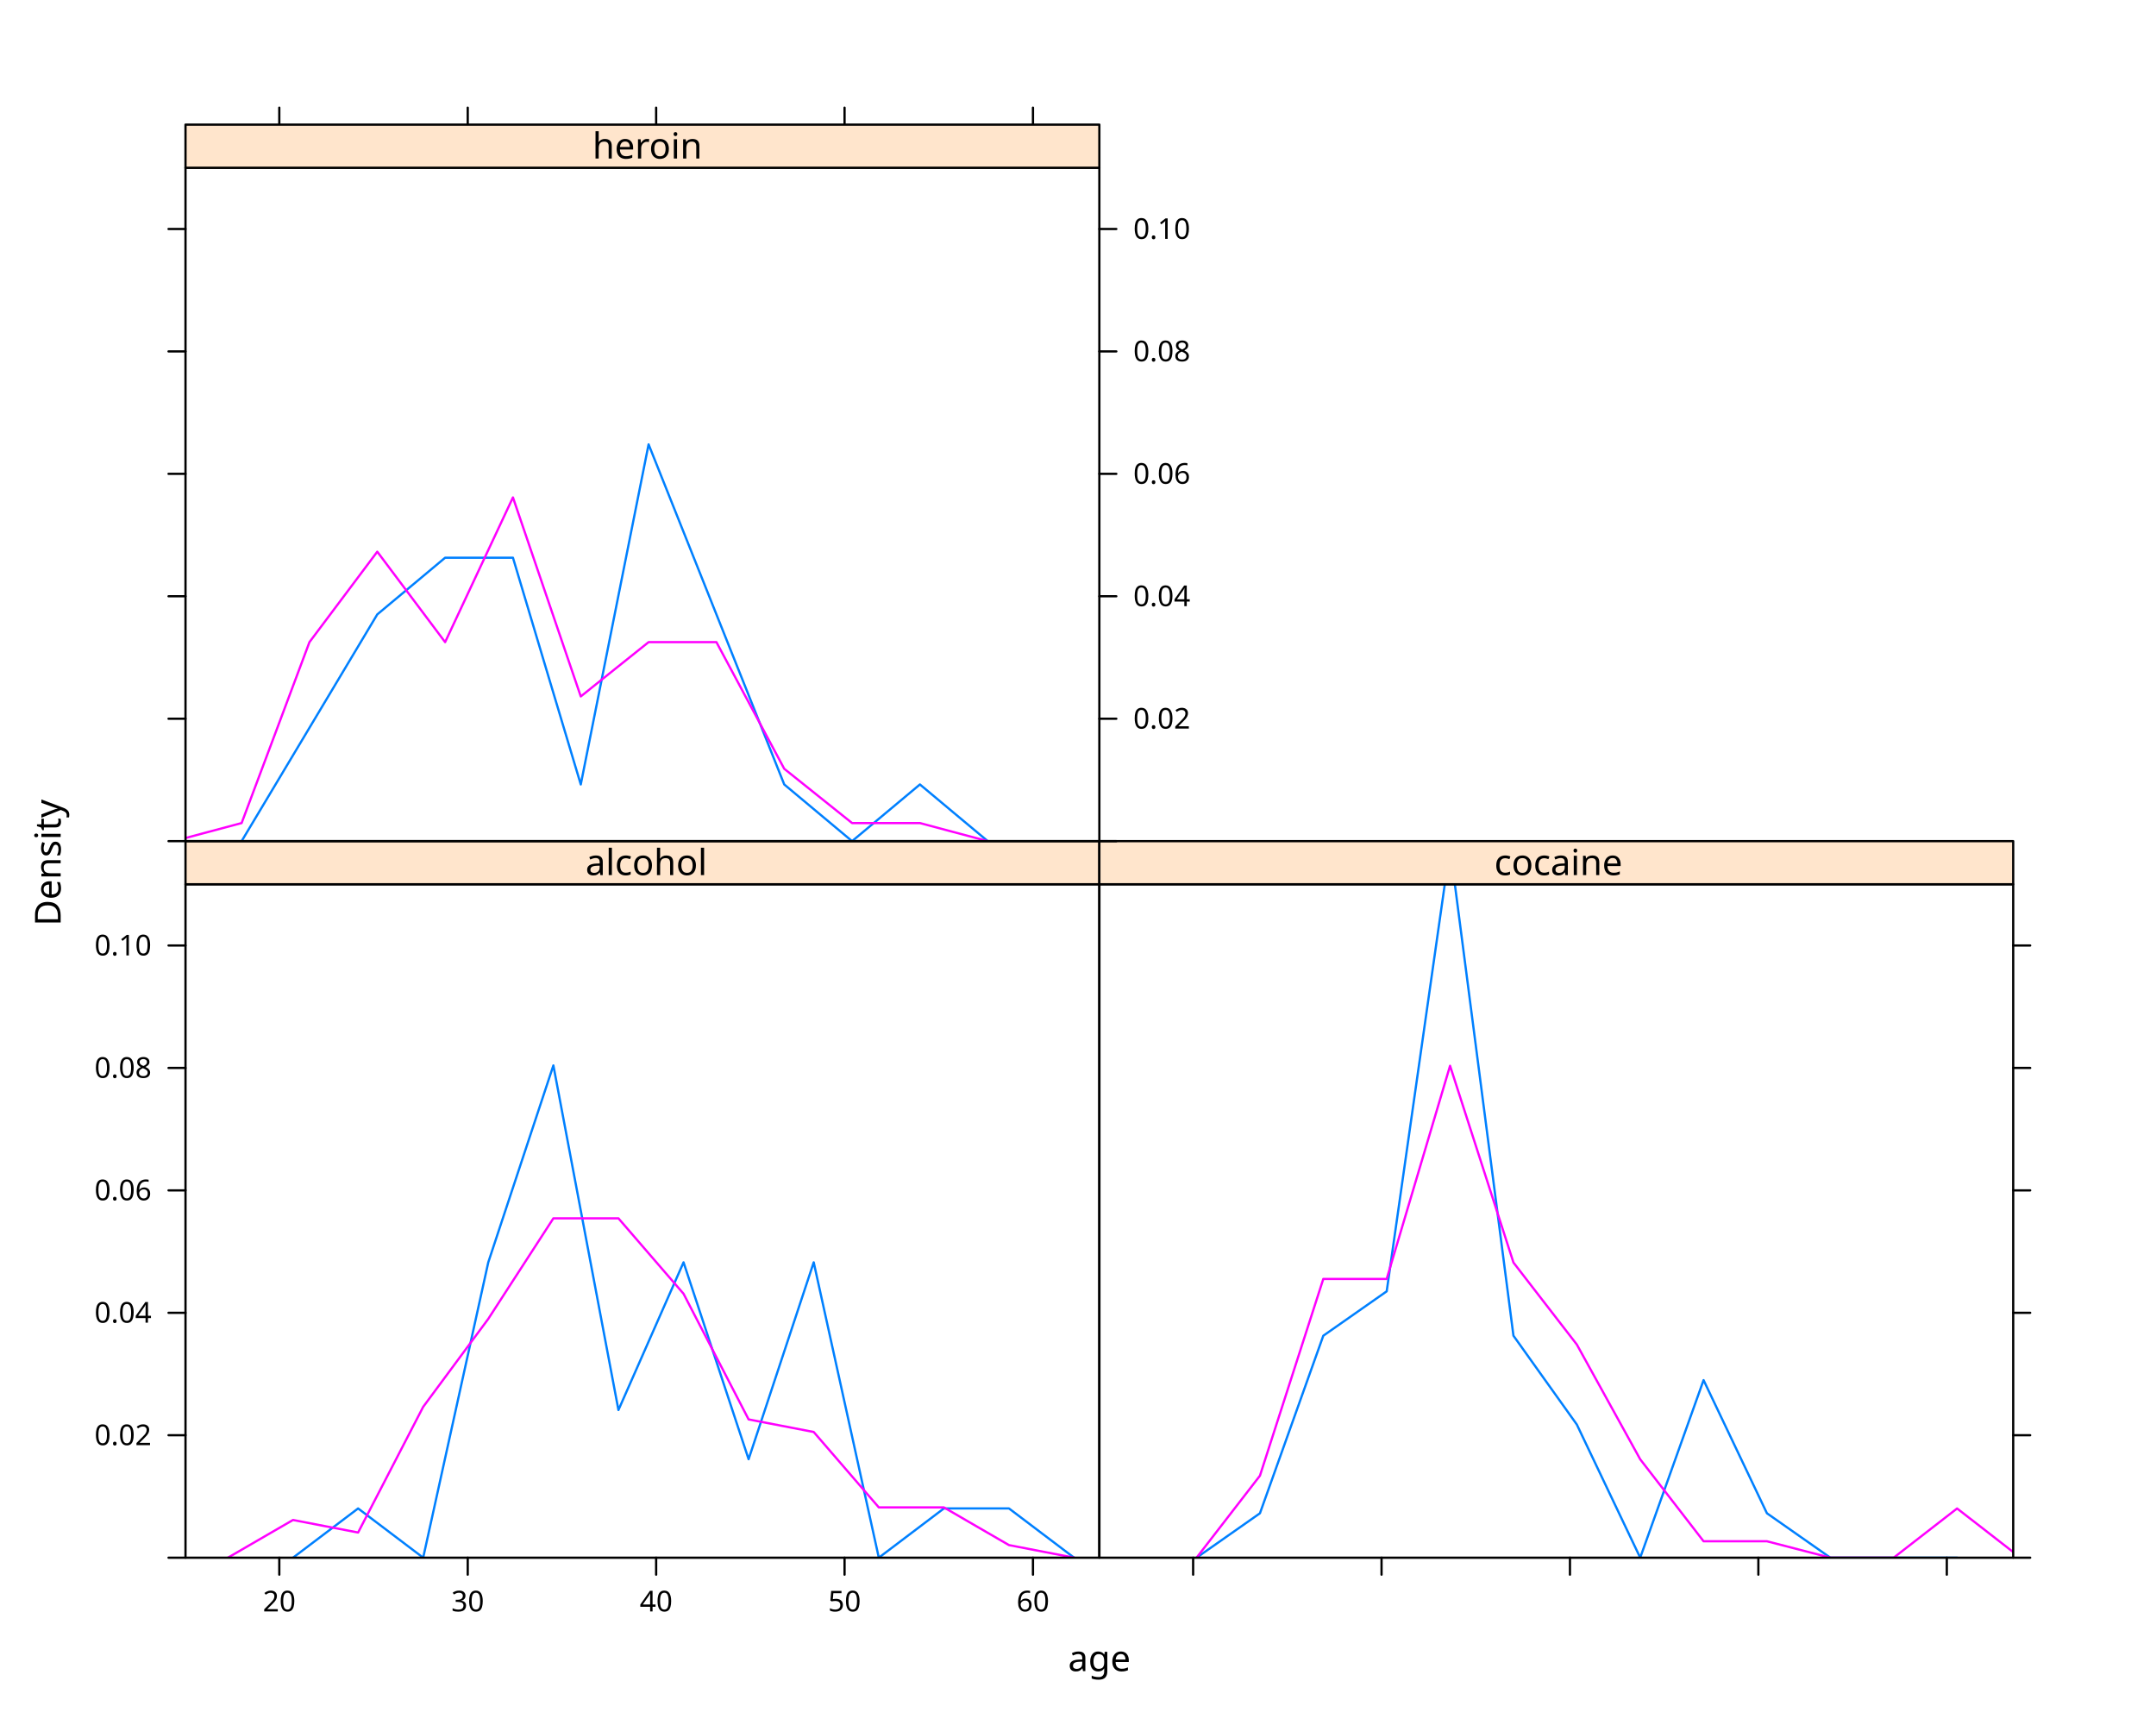
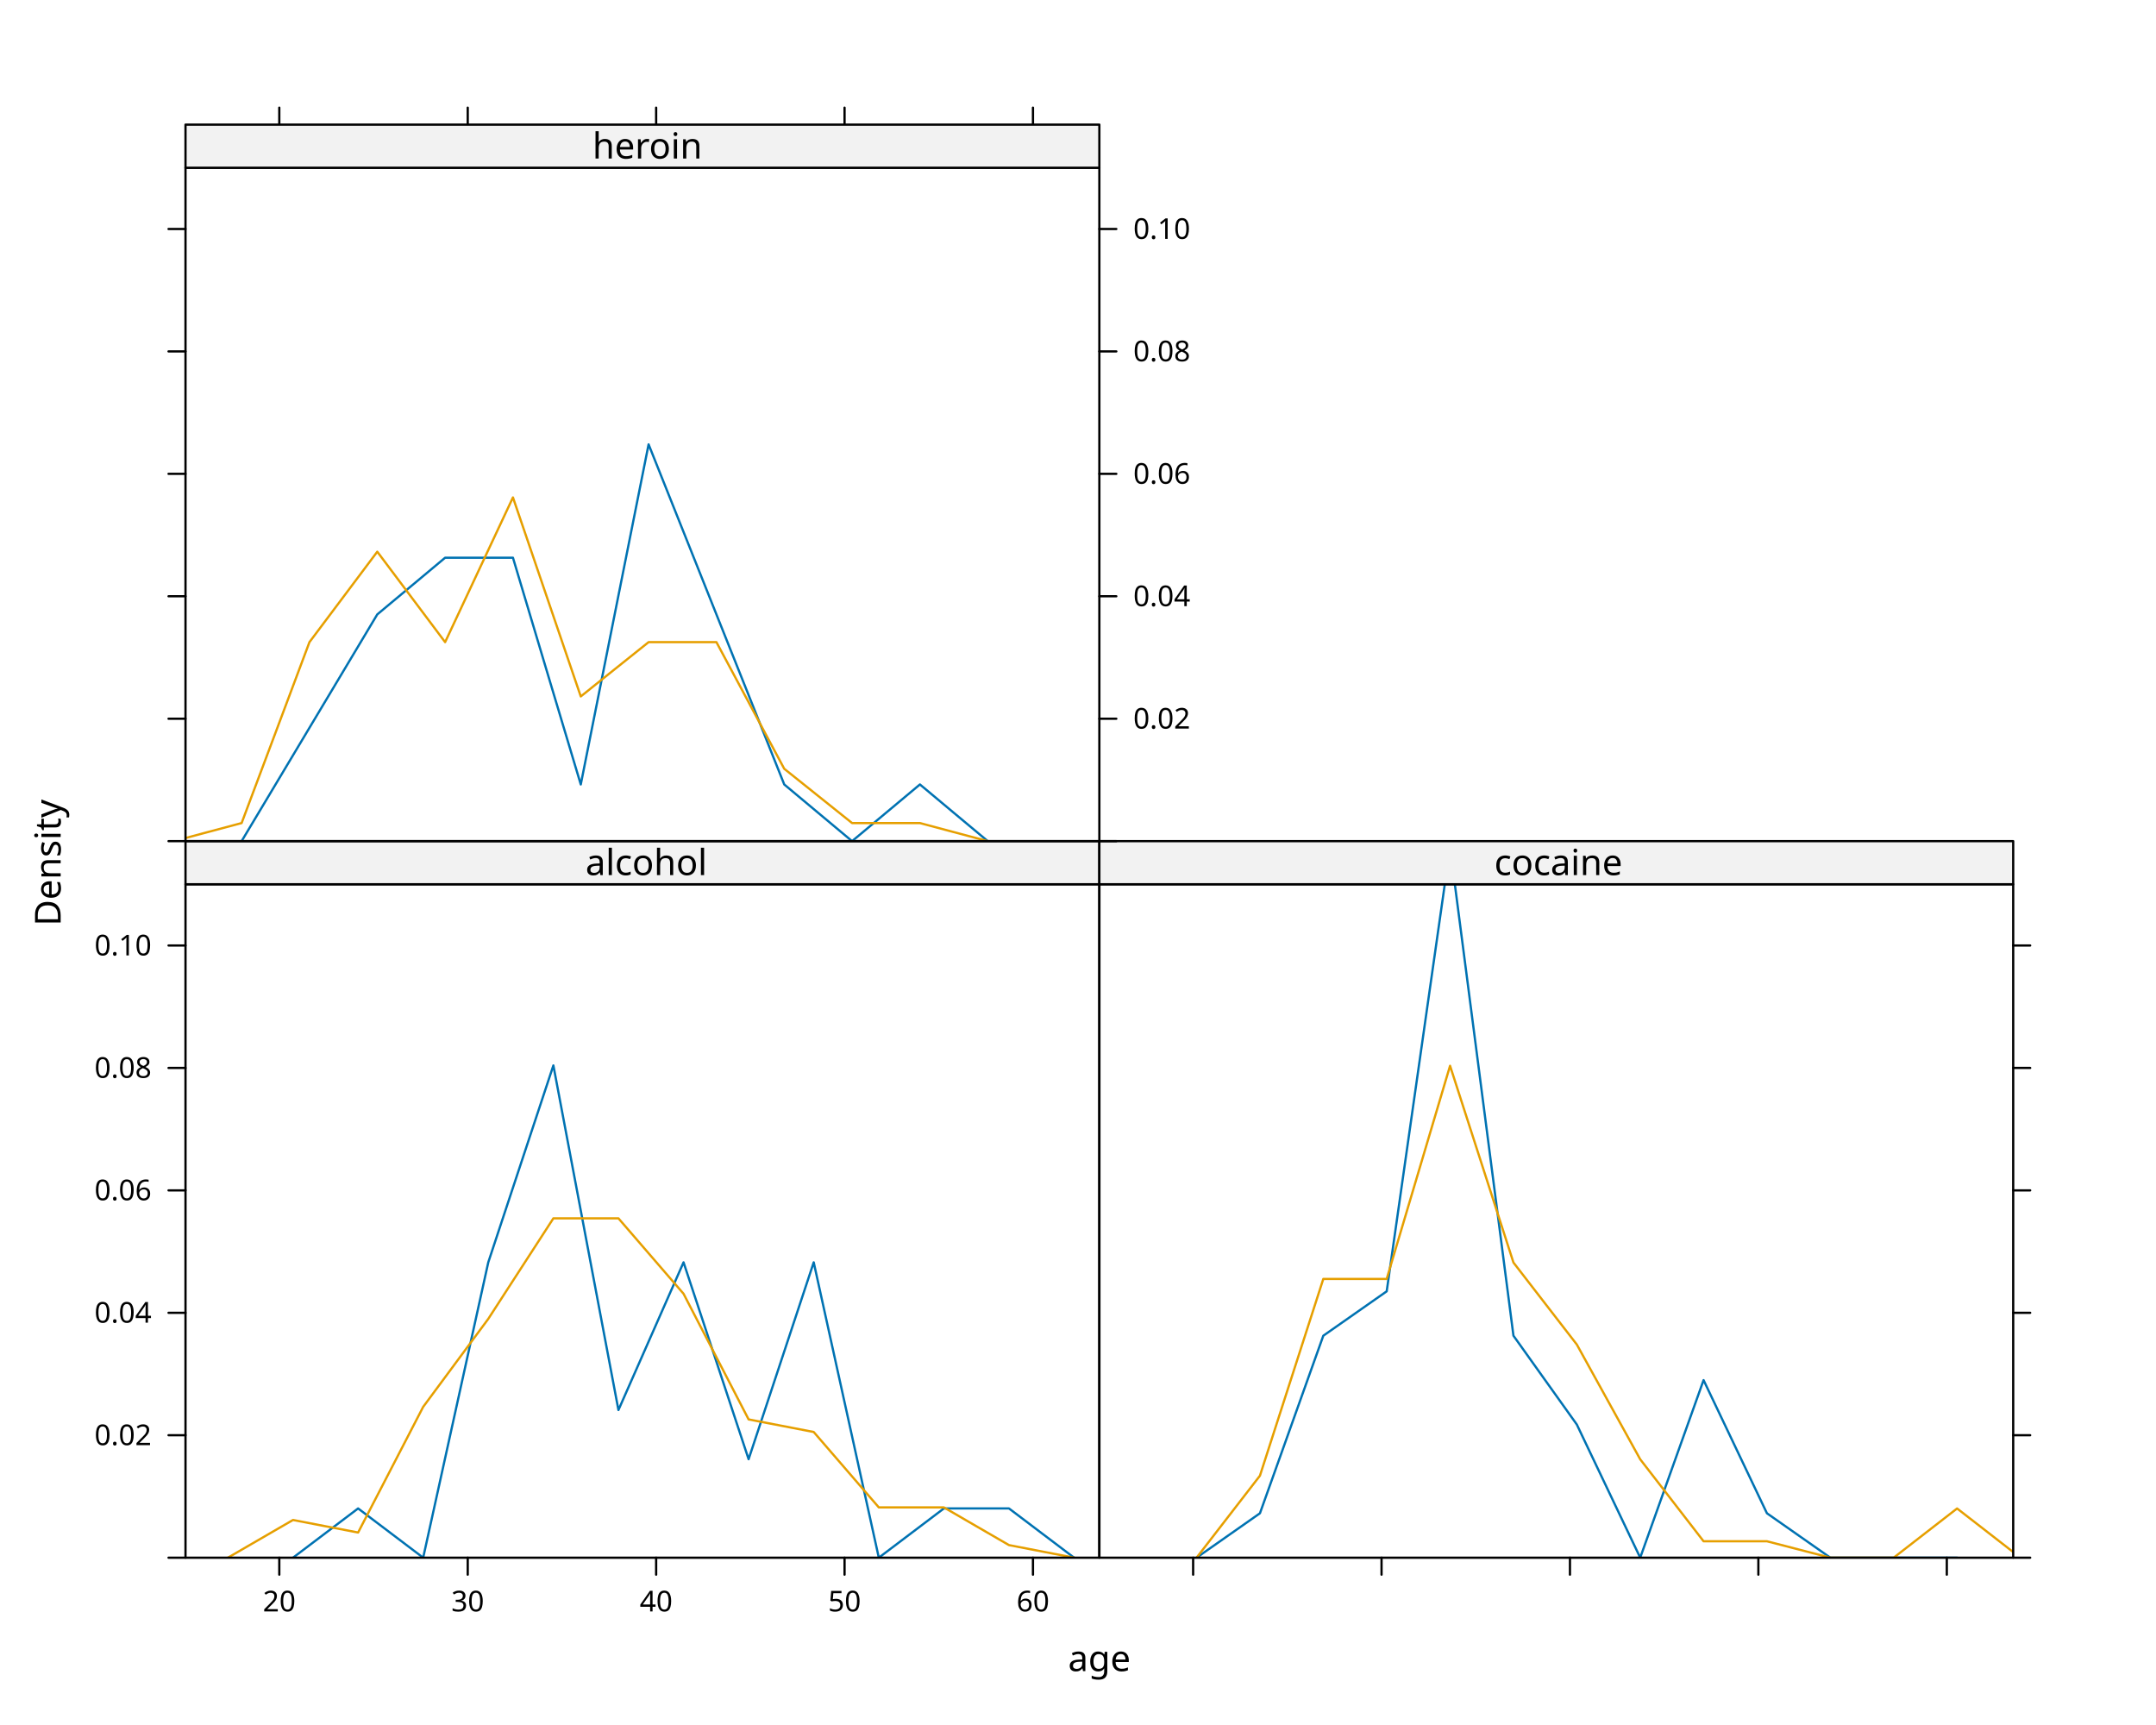
<svg xmlns="http://www.w3.org/2000/svg" class="svglite" data-engine-version="2.0" width="720.00pt" height="576.00pt" viewBox="0 0 720.00 576.00">
  <defs>
    <style type="text/css">
    .svglite line, .svglite polyline, .svglite polygon, .svglite path, .svglite rect, .svglite circle {
      fill: none;
      stroke: #000000;
      stroke-linecap: round;
      stroke-linejoin: round;
      stroke-miterlimit: 10.00;
    }
  </style>
  </defs>
  <rect width="100%" height="100%" style="stroke: none; fill: #FFFFFF;" />
  <defs>
    <clipPath id="cpMC4wMHw3MjAuMDB8MC4wMHw1NzYuMDA=">
      <rect x="0.00" y="0.00" width="720.00" height="576.00" />
    </clipPath>
  </defs>
  <g clip-path="url(#cpMC4wMHw3MjAuMDB8MC4wMHw1NzYuMDA=)">
    <rect x="0.00" y="0.00" width="720.00" height="576.00" style="stroke-width: 0.75; stroke: none;" />
    <text x="367.13" y="558.00" text-anchor="middle" style="font-size: 12.00px; font-family: sans;" textLength="20.02px" lengthAdjust="spacingAndGlyphs">age</text>
    <text transform="translate(20.26,288.07) rotate(-90)" text-anchor="middle" style="font-size: 12.00px; font-family: sans;" textLength="40.02px" lengthAdjust="spacingAndGlyphs">Density</text>
  </g>
  <defs>
    <clipPath id="cpNjEuOTV8MzY3LjEzfDI5NS4yN3w1MjAuMTM=">
      <rect x="61.95" y="295.27" width="305.18" height="224.86" />
    </clipPath>
  </defs>
  <g clip-path="url(#cpNjEuOTV8MzY3LjEzfDI5NS4yN3w1MjAuMTM=)">
</g>
  <g clip-path="url(#cpMC4wMHw3MjAuMDB8MC4wMHw1NzYuMDA=)">
    <line x1="61.95" y1="520.13" x2="56.28" y2="520.13" style="stroke-width: 0.75;" />
    <line x1="61.95" y1="479.24" x2="56.28" y2="479.24" style="stroke-width: 0.75;" />
    <line x1="61.95" y1="438.36" x2="56.28" y2="438.36" style="stroke-width: 0.75;" />
    <line x1="61.95" y1="397.48" x2="56.28" y2="397.48" style="stroke-width: 0.75;" />
    <line x1="61.95" y1="356.60" x2="56.28" y2="356.60" style="stroke-width: 0.75;" />
    <line x1="61.95" y1="315.71" x2="56.28" y2="315.71" style="stroke-width: 0.75;" />
    <text x="50.61" y="482.55" text-anchor="end" style="font-size: 9.60px; font-family: sans;" textLength="18.69px" lengthAdjust="spacingAndGlyphs">0.02</text>
    <text x="50.61" y="441.66" text-anchor="end" style="font-size: 9.60px; font-family: sans;" textLength="18.69px" lengthAdjust="spacingAndGlyphs">0.04</text>
    <text x="50.61" y="400.78" text-anchor="end" style="font-size: 9.60px; font-family: sans;" textLength="18.69px" lengthAdjust="spacingAndGlyphs">0.06</text>
    <text x="50.61" y="359.90" text-anchor="end" style="font-size: 9.60px; font-family: sans;" textLength="18.69px" lengthAdjust="spacingAndGlyphs">0.08</text>
    <text x="50.61" y="319.02" text-anchor="end" style="font-size: 9.60px; font-family: sans;" textLength="18.69px" lengthAdjust="spacingAndGlyphs">0.10</text>
    <line x1="93.27" y1="520.13" x2="93.27" y2="525.80" style="stroke-width: 0.75;" />
    <line x1="156.20" y1="520.13" x2="156.20" y2="525.80" style="stroke-width: 0.75;" />
    <line x1="219.12" y1="520.13" x2="219.12" y2="525.80" style="stroke-width: 0.75;" />
    <line x1="282.04" y1="520.13" x2="282.04" y2="525.80" style="stroke-width: 0.75;" />
    <line x1="344.96" y1="520.13" x2="344.96" y2="525.80" style="stroke-width: 0.75;" />
    <text x="93.27" y="538.07" text-anchor="middle" style="font-size: 9.60px; font-family: sans;" textLength="10.68px" lengthAdjust="spacingAndGlyphs">20</text>
    <text x="156.20" y="538.07" text-anchor="middle" style="font-size: 9.60px; font-family: sans;" textLength="10.68px" lengthAdjust="spacingAndGlyphs">30</text>
    <text x="219.12" y="538.07" text-anchor="middle" style="font-size: 9.60px; font-family: sans;" textLength="10.68px" lengthAdjust="spacingAndGlyphs">40</text>
    <text x="282.04" y="538.07" text-anchor="middle" style="font-size: 9.60px; font-family: sans;" textLength="10.68px" lengthAdjust="spacingAndGlyphs">50</text>
    <text x="344.96" y="538.07" text-anchor="middle" style="font-size: 9.60px; font-family: sans;" textLength="10.68px" lengthAdjust="spacingAndGlyphs">60</text>
  </g>
  <g clip-path="url(#cpNjEuOTV8MzY3LjEzfDI5NS4yN3w1MjAuMTM=)">
-     <polyline points="97.85,520.13 108.72,511.91 119.59,503.69 130.46,511.91 141.32,520.13 152.19,470.82 163.06,421.51 173.93,388.63 184.80,355.76 195.66,413.29 206.53,470.82 217.40,446.16 228.27,421.51 239.14,454.38 250.00,487.25 260.87,454.38 271.74,421.51 282.61,470.82 293.48,520.13 304.35,511.91 315.21,503.69 326.08,503.69 336.95,503.69 347.82,511.91 358.69,520.13 " style="stroke-width: 0.75; stroke: #0080FF;" />
-     <polyline points="76.11,520.13 86.98,513.83 97.85,507.54 108.72,509.64 119.59,511.73 130.46,490.75 141.32,469.77 152.19,455.08 163.06,440.39 173.93,423.60 184.80,406.82 195.66,406.82 206.53,406.82 217.40,419.41 228.27,432.00 239.14,452.98 250.00,473.96 260.87,476.06 271.74,478.16 282.61,490.75 293.48,503.34 304.35,503.34 315.21,503.34 326.08,509.64 336.95,515.93 347.82,518.03 358.69,520.13 " style="stroke-width: 0.75; stroke: #FF00FF;" />
+     <polyline points="97.85,520.13 108.72,511.91 119.59,503.69 130.46,511.91 141.32,520.13 152.19,470.82 163.06,421.51 173.93,388.63 184.80,355.76 195.66,413.29 206.53,470.82 217.40,446.16 228.27,421.51 239.14,454.38 250.00,487.25 260.87,454.38 271.74,421.51 282.61,470.82 293.48,520.13 304.35,511.91 315.21,503.69 326.08,503.69 336.95,503.69 347.82,511.91 358.69,520.13 " style="stroke-width: 0.75; stroke: #0072B2;" />
+     <polyline points="76.11,520.13 86.98,513.83 97.85,507.54 108.72,509.64 119.59,511.73 130.46,490.75 141.32,469.77 152.19,455.08 163.06,440.39 173.93,423.60 184.80,406.82 195.66,406.82 206.53,406.82 217.40,419.41 228.27,432.00 239.14,452.98 250.00,473.96 260.87,476.06 271.74,478.16 282.61,490.75 293.48,503.34 304.35,503.34 315.21,503.34 326.08,509.64 336.95,515.93 347.82,518.03 358.69,520.13 " style="stroke-width: 0.75; stroke: #E69F00;" />
  </g>
  <g clip-path="url(#cpMC4wMHw3MjAuMDB8MC4wMHw1NzYuMDA=)">
    <rect x="61.95" y="295.27" width="305.18" height="224.86" style="stroke-width: 0.75;" />
  </g>
  <defs>
    <clipPath id="cpNjEuOTV8MzY3LjEzfDI4MC44N3wyOTUuMjc=">
      <rect x="61.95" y="280.87" width="305.18" height="14.40" />
    </clipPath>
  </defs>
  <g clip-path="url(#cpNjEuOTV8MzY3LjEzfDI4MC44N3wyOTUuMjc=)">
-     <rect x="61.95" y="280.87" width="305.18" height="14.40" style="stroke-width: 0.75; stroke: #FFE5CC; fill: #FFE5CC;" />
+     <rect x="61.95" y="280.87" width="305.18" height="14.40" style="stroke-width: 0.75; stroke: #F2F2F2; fill: #F2F2F2;" />
    <text x="195.53" y="292.20" style="font-size: 12.00px; font-family: sans;" textLength="38.03px" lengthAdjust="spacingAndGlyphs">alcohol</text>
  </g>
  <g clip-path="url(#cpMC4wMHw3MjAuMDB8MC4wMHw1NzYuMDA=)">
    <rect x="61.95" y="280.87" width="305.18" height="14.40" style="stroke-width: 0.75;" />
  </g>
  <defs>
    <clipPath id="cpMzY3LjEzfDY3Mi4zMXwyOTUuMjd8NTIwLjEz">
      <rect x="367.13" y="295.27" width="305.18" height="224.86" />
    </clipPath>
  </defs>
  <g clip-path="url(#cpMzY3LjEzfDY3Mi4zMXwyOTUuMjd8NTIwLjEz)">
</g>
  <g clip-path="url(#cpMC4wMHw3MjAuMDB8MC4wMHw1NzYuMDA=)">
    <line x1="398.45" y1="520.13" x2="398.45" y2="525.80" style="stroke-width: 0.75;" />
    <line x1="461.37" y1="520.13" x2="461.37" y2="525.80" style="stroke-width: 0.75;" />
    <line x1="524.29" y1="520.13" x2="524.29" y2="525.80" style="stroke-width: 0.75;" />
    <line x1="587.21" y1="520.13" x2="587.21" y2="525.80" style="stroke-width: 0.75;" />
    <line x1="650.14" y1="520.13" x2="650.14" y2="525.80" style="stroke-width: 0.75;" />
    <line x1="672.31" y1="520.13" x2="677.98" y2="520.13" style="stroke-width: 0.75;" />
    <line x1="672.31" y1="479.24" x2="677.98" y2="479.24" style="stroke-width: 0.75;" />
    <line x1="672.31" y1="438.36" x2="677.98" y2="438.36" style="stroke-width: 0.75;" />
    <line x1="672.31" y1="397.48" x2="677.98" y2="397.48" style="stroke-width: 0.75;" />
    <line x1="672.31" y1="356.60" x2="677.98" y2="356.60" style="stroke-width: 0.75;" />
    <line x1="672.31" y1="315.71" x2="677.98" y2="315.71" style="stroke-width: 0.75;" />
  </g>
  <g clip-path="url(#cpMzY3LjEzfDY3Mi4zMXwyOTUuMjd8NTIwLjEz)">
-     <polyline points="399.60,520.13 410.18,512.72 420.76,505.30 431.34,475.66 441.92,446.01 452.51,438.60 463.09,431.19 473.67,357.08 484.25,282.97 494.84,364.49 505.42,446.01 516.00,460.84 526.58,475.66 537.16,497.89 547.75,520.13 558.33,490.48 568.91,460.84 579.49,483.07 590.07,505.30 600.66,512.72 611.24,520.13 621.82,520.13 632.40,520.13 642.99,520.13 653.57,520.13 " style="stroke-width: 0.75; stroke: #0080FF;" />
-     <polyline points="399.60,520.13 410.18,506.44 420.76,492.75 431.34,459.90 441.92,427.05 452.51,427.05 463.09,427.05 473.67,391.47 484.25,355.88 494.84,388.73 505.42,421.58 516.00,435.27 526.58,448.95 537.16,468.11 547.75,487.28 558.33,500.96 568.91,514.65 579.49,514.65 590.07,514.65 600.66,517.39 611.24,520.13 621.82,520.13 632.40,520.13 642.99,511.91 653.57,503.70 664.15,511.91 674.73,520.13 " style="stroke-width: 0.75; stroke: #FF00FF;" />
+     <polyline points="399.60,520.13 410.18,512.72 420.76,505.30 431.34,475.66 441.92,446.01 452.51,438.60 463.09,431.19 473.67,357.08 484.25,282.97 494.84,364.49 505.42,446.01 516.00,460.84 526.58,475.66 537.16,497.89 547.75,520.13 558.33,490.48 568.91,460.84 579.49,483.07 590.07,505.30 600.66,512.72 611.24,520.13 621.82,520.13 632.40,520.13 642.99,520.13 653.57,520.13 " style="stroke-width: 0.75; stroke: #0072B2;" />
+     <polyline points="399.60,520.13 410.18,506.44 420.76,492.75 431.34,459.90 441.92,427.05 452.51,427.05 463.09,427.05 473.67,391.47 484.25,355.88 494.84,388.73 505.42,421.58 516.00,435.27 526.58,448.95 537.16,468.11 547.75,487.28 558.33,500.96 568.91,514.65 579.49,514.65 590.07,514.65 600.66,517.39 611.24,520.13 621.82,520.13 632.40,520.13 642.99,511.91 653.57,503.70 664.15,511.91 674.73,520.13 " style="stroke-width: 0.75; stroke: #E69F00;" />
  </g>
  <g clip-path="url(#cpMC4wMHw3MjAuMDB8MC4wMHw1NzYuMDA=)">
    <rect x="367.13" y="295.27" width="305.18" height="224.86" style="stroke-width: 0.75;" />
  </g>
  <defs>
    <clipPath id="cpMzY3LjEzfDY3Mi4zMXwyODAuODd8Mjk1LjI3">
      <rect x="367.13" y="280.87" width="305.18" height="14.40" />
    </clipPath>
  </defs>
  <g clip-path="url(#cpMzY3LjEzfDY3Mi4zMXwyODAuODd8Mjk1LjI3)">
-     <rect x="367.13" y="280.87" width="305.18" height="14.40" style="stroke-width: 0.75; stroke: #FFE5CC; fill: #FFE5CC;" />
+     <rect x="367.13" y="280.87" width="305.18" height="14.40" style="stroke-width: 0.75; stroke: #F2F2F2; fill: #F2F2F2;" />
    <text x="499.03" y="292.20" style="font-size: 12.00px; font-family: sans;" textLength="41.37px" lengthAdjust="spacingAndGlyphs">cocaine</text>
  </g>
  <g clip-path="url(#cpMC4wMHw3MjAuMDB8MC4wMHw1NzYuMDA=)">
    <rect x="367.13" y="280.87" width="305.18" height="14.40" style="stroke-width: 0.75;" />
  </g>
  <defs>
    <clipPath id="cpNjEuOTV8MzY3LjEzfDU2LjAxfDI4MC44Nw==">
      <rect x="61.95" y="56.01" width="305.18" height="224.86" />
    </clipPath>
  </defs>
  <g clip-path="url(#cpNjEuOTV8MzY3LjEzfDU2LjAxfDI4MC44Nw==)">
</g>
  <g clip-path="url(#cpMC4wMHw3MjAuMDB8MC4wMHw1NzYuMDA=)">
    <line x1="93.27" y1="41.61" x2="93.27" y2="35.95" style="stroke-width: 0.75;" />
    <line x1="156.20" y1="41.61" x2="156.20" y2="35.95" style="stroke-width: 0.75;" />
    <line x1="219.12" y1="41.61" x2="219.12" y2="35.95" style="stroke-width: 0.75;" />
    <line x1="282.04" y1="41.61" x2="282.04" y2="35.95" style="stroke-width: 0.75;" />
    <line x1="344.96" y1="41.61" x2="344.96" y2="35.95" style="stroke-width: 0.75;" />
    <line x1="61.95" y1="280.87" x2="56.28" y2="280.87" style="stroke-width: 0.75;" />
    <line x1="61.95" y1="239.99" x2="56.28" y2="239.99" style="stroke-width: 0.75;" />
    <line x1="61.95" y1="199.10" x2="56.28" y2="199.10" style="stroke-width: 0.75;" />
    <line x1="61.95" y1="158.22" x2="56.28" y2="158.22" style="stroke-width: 0.75;" />
    <line x1="61.95" y1="117.34" x2="56.28" y2="117.34" style="stroke-width: 0.75;" />
    <line x1="61.95" y1="76.46" x2="56.28" y2="76.46" style="stroke-width: 0.75;" />
    <line x1="367.13" y1="280.87" x2="372.80" y2="280.87" style="stroke-width: 0.75;" />
    <line x1="367.13" y1="239.99" x2="372.80" y2="239.99" style="stroke-width: 0.75;" />
    <line x1="367.13" y1="199.10" x2="372.80" y2="199.10" style="stroke-width: 0.75;" />
    <line x1="367.13" y1="158.22" x2="372.80" y2="158.22" style="stroke-width: 0.75;" />
    <line x1="367.13" y1="117.34" x2="372.80" y2="117.34" style="stroke-width: 0.75;" />
    <line x1="367.13" y1="76.46" x2="372.80" y2="76.46" style="stroke-width: 0.75;" />
    <text x="378.47" y="243.29" style="font-size: 9.60px; font-family: sans;" textLength="18.69px" lengthAdjust="spacingAndGlyphs">0.02</text>
    <text x="378.47" y="202.41" style="font-size: 9.60px; font-family: sans;" textLength="18.69px" lengthAdjust="spacingAndGlyphs">0.04</text>
    <text x="378.47" y="161.53" style="font-size: 9.60px; font-family: sans;" textLength="18.69px" lengthAdjust="spacingAndGlyphs">0.06</text>
    <text x="378.47" y="120.64" style="font-size: 9.60px; font-family: sans;" textLength="18.69px" lengthAdjust="spacingAndGlyphs">0.08</text>
    <text x="378.47" y="79.76" style="font-size: 9.60px; font-family: sans;" textLength="18.69px" lengthAdjust="spacingAndGlyphs">0.10</text>
  </g>
  <g clip-path="url(#cpNjEuOTV8MzY3LjEzfDU2LjAxfDI4MC44Nw==)">
-     <polyline points="80.69,280.87 92.02,261.94 103.34,243.02 114.67,224.09 125.99,205.16 137.32,195.70 148.65,186.23 159.97,186.23 171.30,186.23 182.62,224.09 193.95,261.94 205.27,205.16 216.60,148.38 227.93,176.77 239.25,205.16 250.58,233.55 261.90,261.94 273.23,271.41 284.55,280.87 295.88,271.41 307.21,261.94 318.53,271.41 329.86,280.87 " style="stroke-width: 0.75; stroke: #0080FF;" />
-     <polyline points="58.04,280.87 69.36,277.85 80.69,274.83 92.02,244.63 103.34,214.42 114.67,199.32 125.99,184.22 137.32,199.32 148.65,214.42 159.97,190.26 171.30,166.10 182.62,199.32 193.95,232.55 205.27,223.48 216.60,214.42 227.93,214.42 239.25,214.42 250.58,235.57 261.90,256.71 273.23,265.77 284.55,274.83 295.88,274.83 307.21,274.83 318.53,277.85 329.86,280.87 " style="stroke-width: 0.75; stroke: #FF00FF;" />
+     <polyline points="80.69,280.87 92.02,261.94 103.34,243.02 114.67,224.09 125.99,205.16 137.32,195.70 148.65,186.23 159.97,186.23 171.30,186.23 182.62,224.09 193.95,261.94 205.27,205.16 216.60,148.38 227.93,176.77 239.25,205.16 250.58,233.55 261.90,261.94 273.23,271.41 284.55,280.87 295.88,271.41 307.21,261.94 318.53,271.41 329.86,280.87 " style="stroke-width: 0.75; stroke: #0072B2;" />
+     <polyline points="58.04,280.87 69.36,277.85 80.69,274.83 92.02,244.63 103.34,214.42 114.67,199.32 125.99,184.22 137.32,199.32 148.65,214.42 159.97,190.26 171.30,166.10 182.62,199.32 193.95,232.55 205.27,223.48 216.60,214.42 227.93,214.42 239.25,214.42 250.58,235.57 261.90,256.71 273.23,265.77 284.55,274.83 295.88,274.83 307.21,274.83 318.53,277.85 329.86,280.87 " style="stroke-width: 0.75; stroke: #E69F00;" />
  </g>
  <g clip-path="url(#cpMC4wMHw3MjAuMDB8MC4wMHw1NzYuMDA=)">
    <rect x="61.95" y="56.01" width="305.18" height="224.86" style="stroke-width: 0.75;" />
  </g>
  <defs>
    <clipPath id="cpNjEuOTV8MzY3LjEzfDQxLjYxfDU2LjAx">
      <rect x="61.95" y="41.61" width="305.18" height="14.40" />
    </clipPath>
  </defs>
  <g clip-path="url(#cpNjEuOTV8MzY3LjEzfDQxLjYxfDU2LjAx)">
-     <rect x="61.95" y="41.61" width="305.18" height="14.40" style="stroke-width: 0.75; stroke: #FFE5CC; fill: #FFE5CC;" />
+     <rect x="61.95" y="41.61" width="305.18" height="14.40" style="stroke-width: 0.75; stroke: #F2F2F2; fill: #F2F2F2;" />
    <text x="197.86" y="52.94" style="font-size: 12.00px; font-family: sans;" textLength="33.36px" lengthAdjust="spacingAndGlyphs">heroin</text>
  </g>
  <g clip-path="url(#cpMC4wMHw3MjAuMDB8MC4wMHw1NzYuMDA=)">
    <rect x="61.95" y="41.61" width="305.18" height="14.40" style="stroke-width: 0.75;" />
  </g>
</svg>
